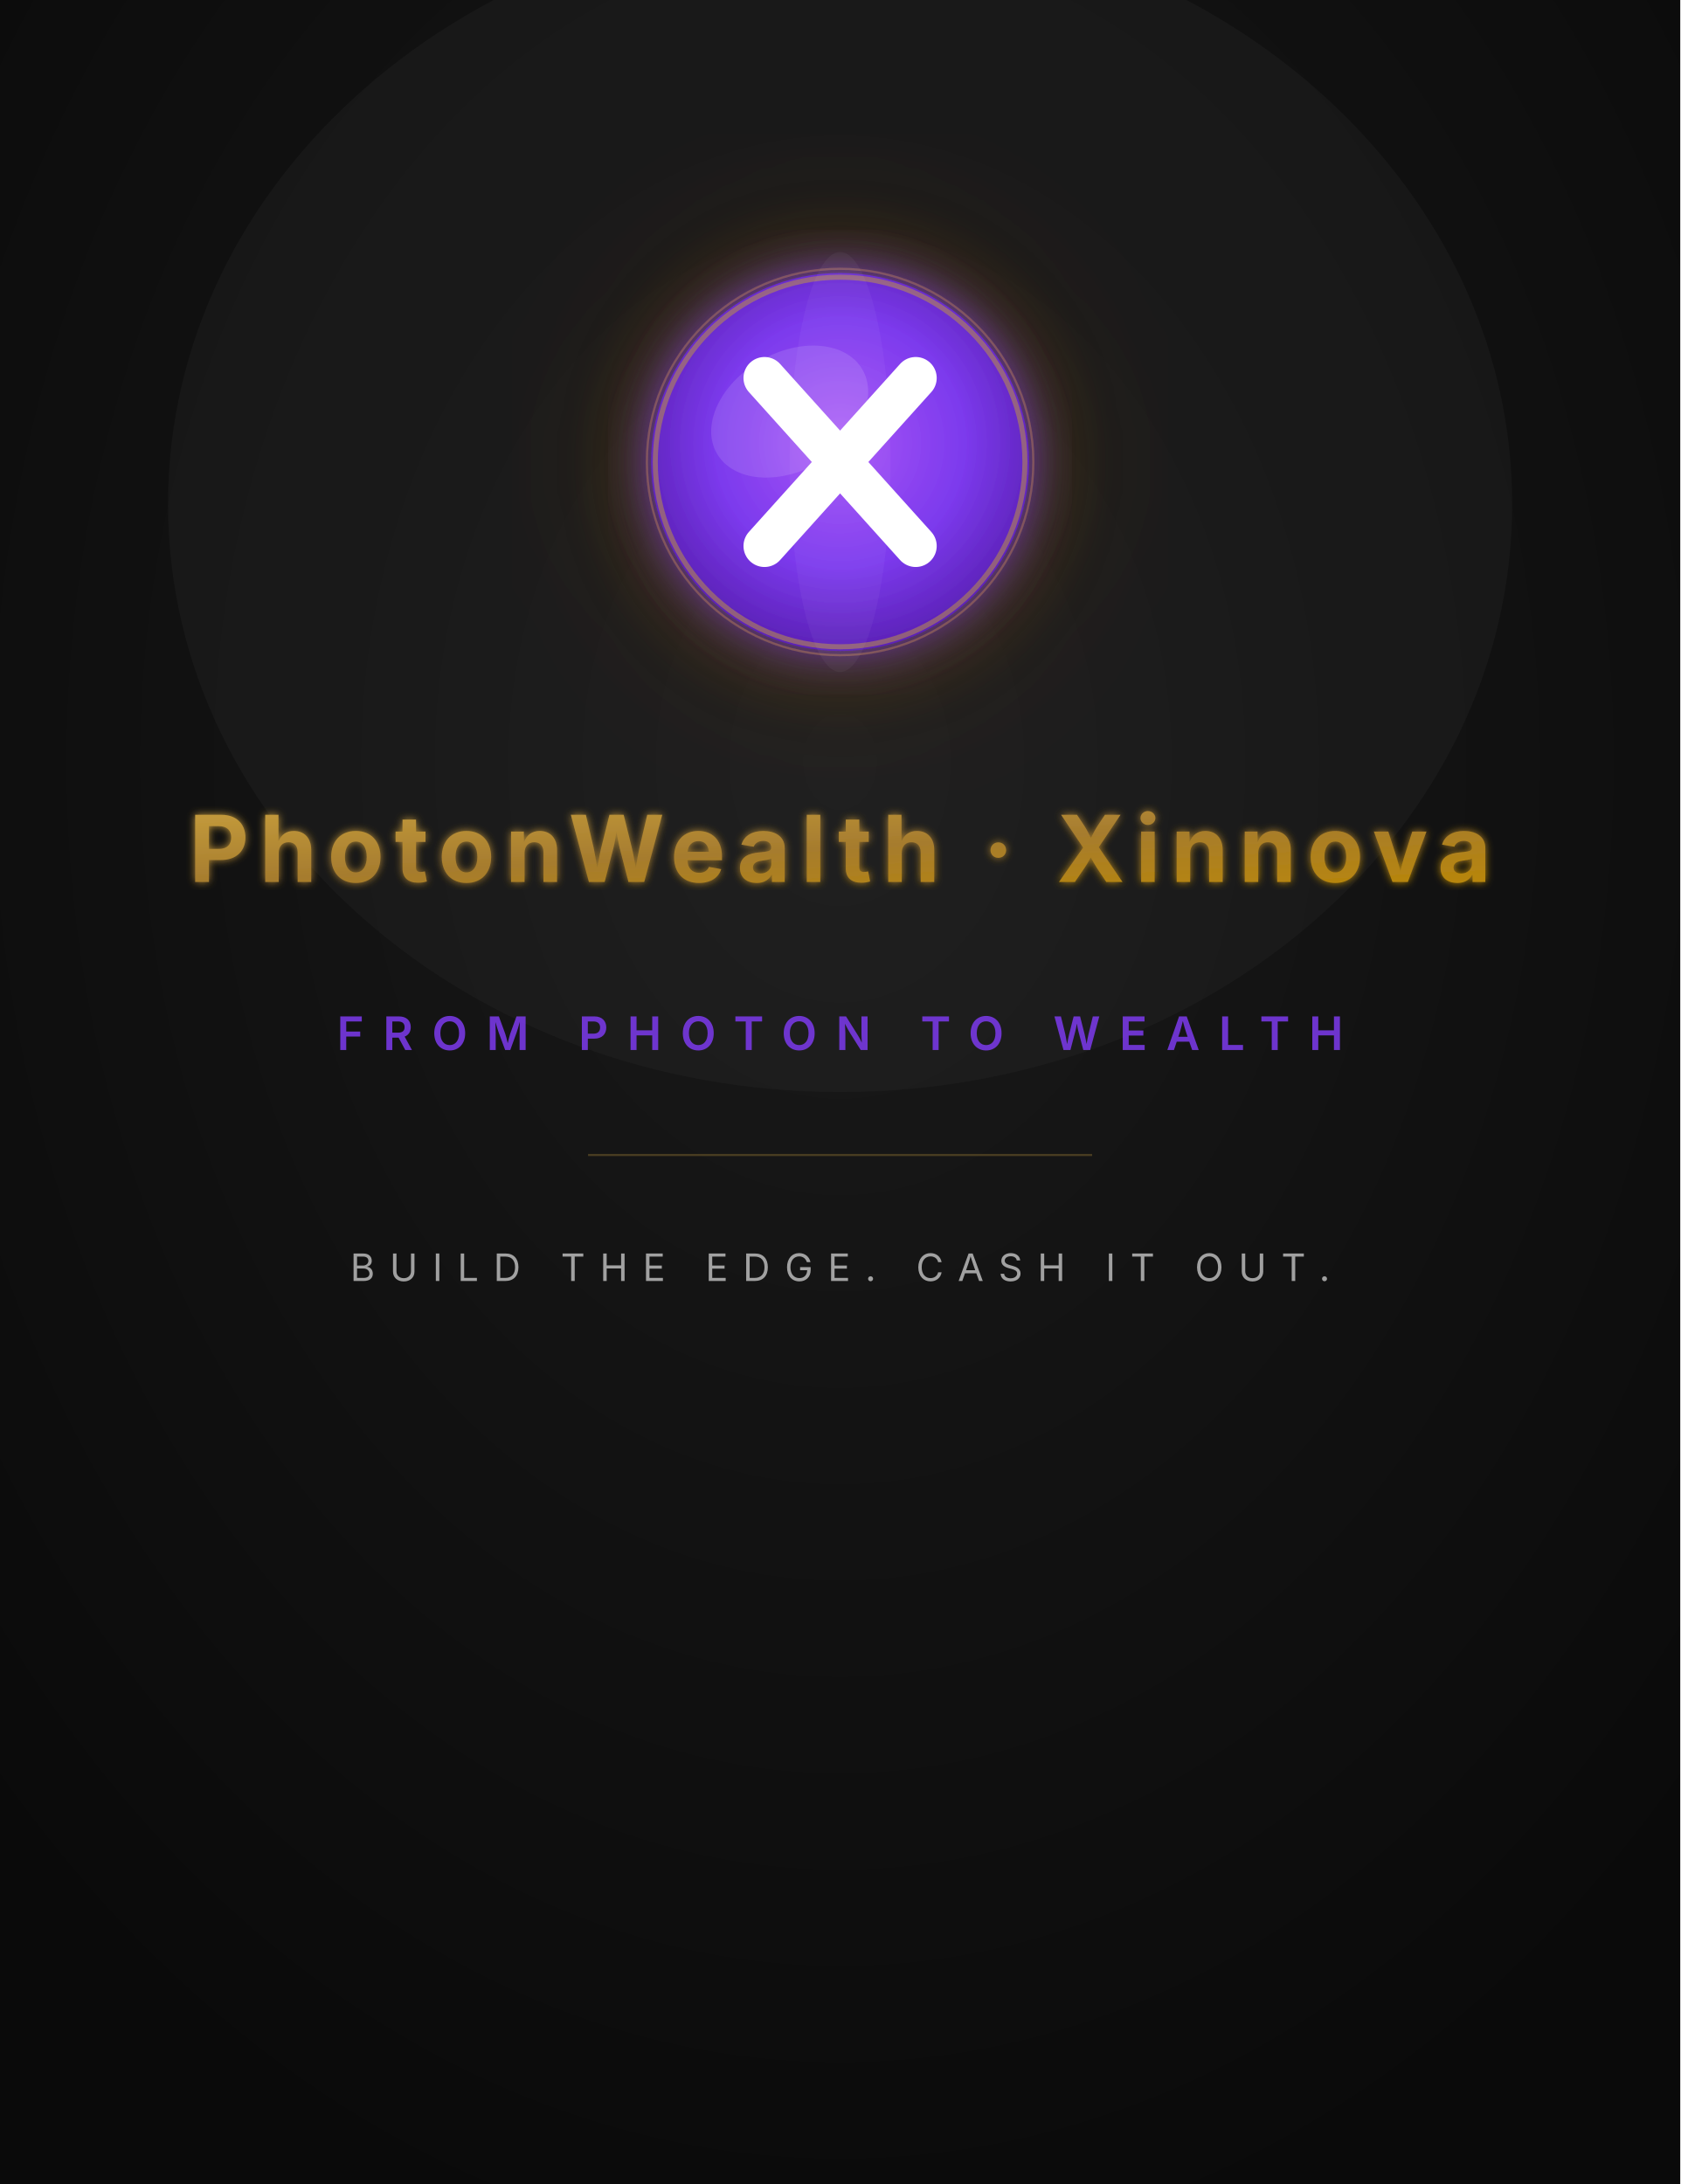
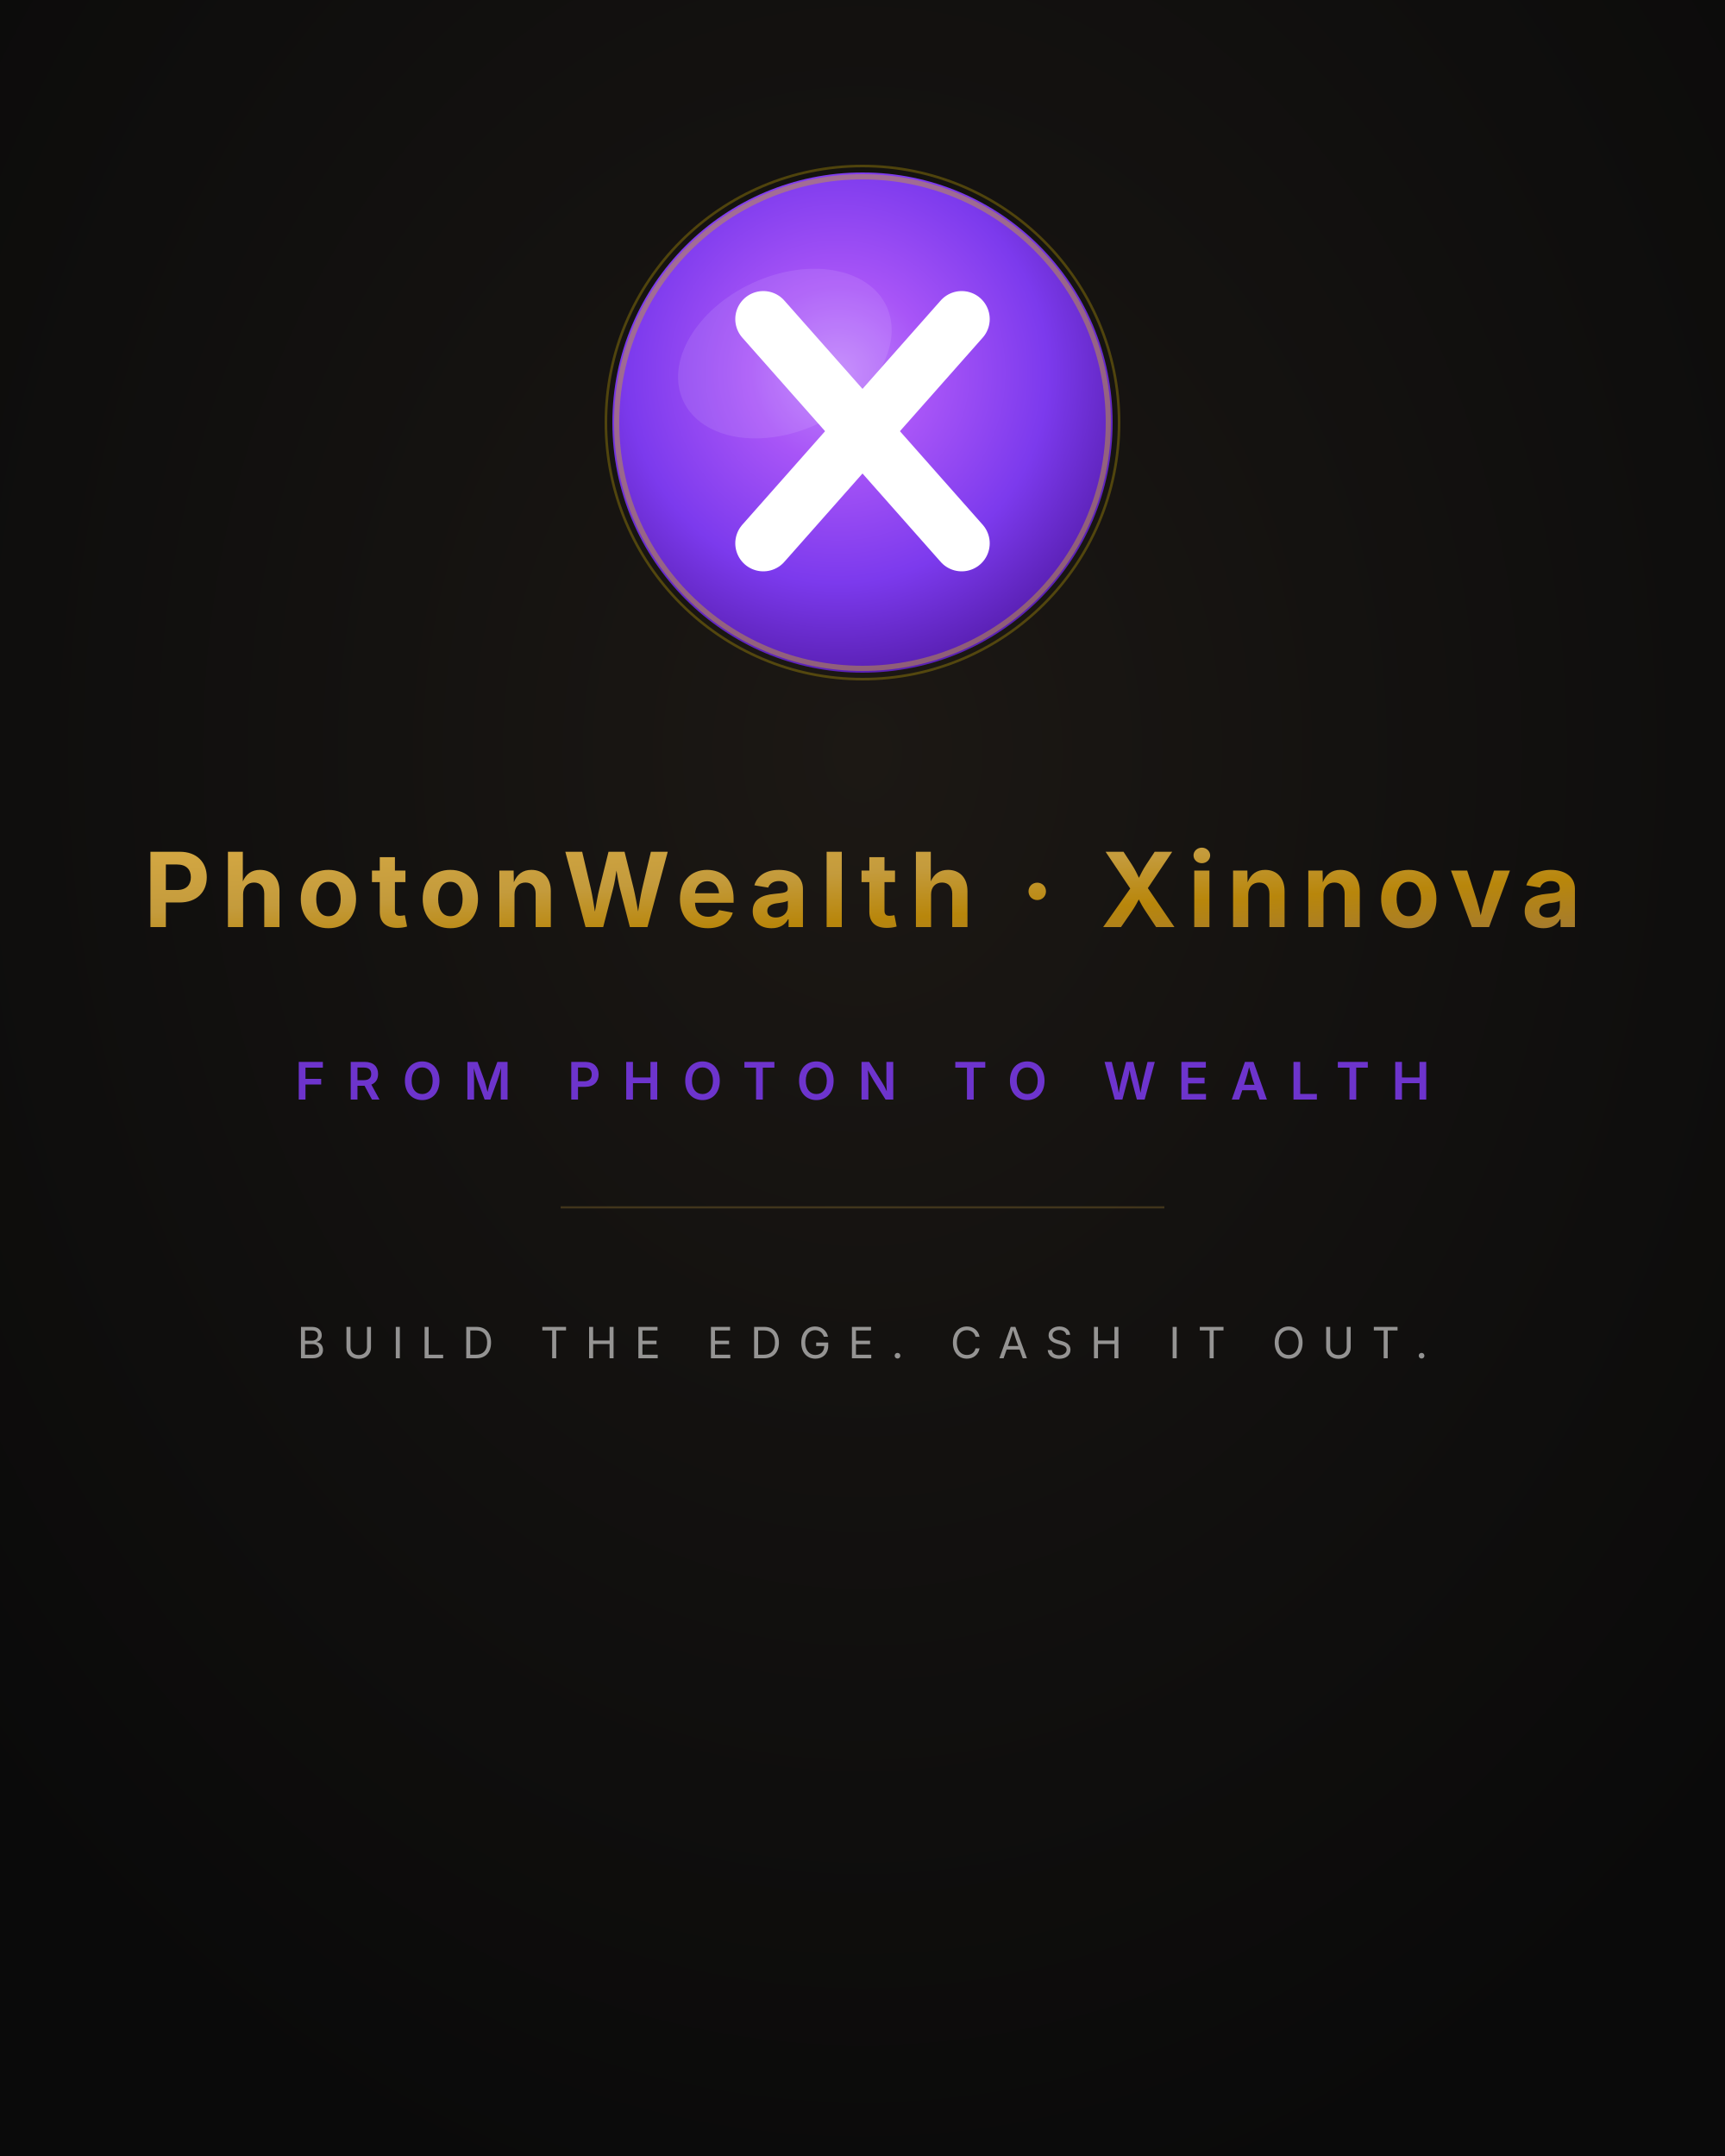
- <svg xmlns="http://www.w3.org/2000/svg" viewBox="0 0 400 520" width="400" height="520">
+ <svg xmlns="http://www.w3.org/2000/svg" viewBox="0 0 400 500" width="400" height="500">
  <defs>
    <radialGradient id="bg-light" cx="50%" cy="35%" r="70%">
-       <stop offset="0%" style="stop-color:#1A1A1A;stop-opacity:1" />
+       <stop offset="0%" style="stop-color:#1C1814;stop-opacity:1" />
+       <stop offset="40%" style="stop-color:#141210;stop-opacity:1" />
      <stop offset="100%" style="stop-color:#0A0A0A;stop-opacity:1" />
    </radialGradient>
-     <radialGradient id="purple-badge" cx="50%" cy="45%" r="55%">
-       <stop offset="0%" style="stop-color:#A855F7;stop-opacity:1" />
-       <stop offset="60%" style="stop-color:#7C3AED;stop-opacity:1" />
+     <radialGradient id="purple-badge" cx="45%" cy="40%" r="60%">
+       <stop offset="0%" style="stop-color:#C084FC;stop-opacity:1" />
+       <stop offset="30%" style="stop-color:#A855F7;stop-opacity:1" />
+       <stop offset="70%" style="stop-color:#7C3AED;stop-opacity:1" />
      <stop offset="100%" style="stop-color:#5B21B6;stop-opacity:1" />
    </radialGradient>
-     <radialGradient id="amber-halo" cx="50%" cy="50%" r="50%">
-       <stop offset="0%" style="stop-color:#F59E0B;stop-opacity:0.35" />
-       <stop offset="40%" style="stop-color:#D97706;stop-opacity:0.15" />
-       <stop offset="100%" style="stop-color:#D97706;stop-opacity:0" />
-     </radialGradient>
    <linearGradient id="gold-text" x1="0%" y1="0%" x2="100%" y2="100%">
-       <stop offset="0%" style="stop-color:#C49B3C;stop-opacity:1" />
-       <stop offset="50%" style="stop-color:#A67C2E;stop-opacity:1" />
-       <stop offset="100%" style="stop-color:#B8860B;stop-opacity:1" />
+       <stop offset="0%" style="stop-color:#D4A843;stop-opacity:1" />
+       <stop offset="40%" style="stop-color:#C49B3C;stop-opacity:1" />
+       <stop offset="70%" style="stop-color:#B8860B;stop-opacity:1" />
+       <stop offset="100%" style="stop-color:#A67C2E;stop-opacity:1" />
    </linearGradient>
-     <filter id="halo-glow">
-       <feGaussianBlur stdDeviation="18" result="bigBlur" />
-       <feMerge>
-         <feMergeNode in="bigBlur" />
-         <feMergeNode in="SourceGraphic" />
-       </feMerge>
-     </filter>
-     <filter id="badge-glow">
-       <feGaussianBlur stdDeviation="6" result="blur" />
-       <feMerge>
-         <feMergeNode in="blur" />
-         <feMergeNode in="SourceGraphic" />
-       </feMerge>
-     </filter>
-     <filter id="gold-shimmer">
-       <feGaussianBlur stdDeviation="1" result="blur" />
-       <feMerge>
-         <feMergeNode in="blur" />
-         <feMergeNode in="SourceGraphic" />
-       </feMerge>
-     </filter>
  </defs>
-   <rect x="0" y="0" width="400" height="520" fill="url(#bg-light)" />
-   <ellipse cx="200" cy="120" rx="160" ry="140" fill="#FFFFFF" opacity="0.03" />
-   <g transform="translate(200, 110)" filter="url(#halo-glow)">
-     <circle cx="0" cy="0" r="65" fill="url(#amber-halo)" />
-   </g>
-   <g transform="translate(200, 110)" filter="url(#badge-glow)">
-     <circle cx="0" cy="0" r="45" fill="url(#purple-badge)" />
-     <ellipse cx="-12" cy="-12" rx="20" ry="14" fill="#FFFFFF" opacity="0.12" transform="rotate(-30, -12, -12)" />
-     <circle cx="0" cy="0" r="44" fill="none" stroke="#C49B3C" stroke-width="1.2" opacity="0.5" />
-     <circle cx="0" cy="0" r="46" fill="none" stroke="#F59E0B" stroke-width="0.5" opacity="0.25" />
-     <g transform="translate(0,0)">
-       <path d="M-18,-20 L18,20" stroke="#FFFFFF" stroke-width="10" stroke-linecap="round" />
-       <path d="M18,-20 L-18,20" stroke="#FFFFFF" stroke-width="10" stroke-linecap="round" />
+   <rect x="0" y="0" width="400" height="500" fill="url(#bg-light)" />
+   <g transform="translate(200, 98)">
+     <circle cx="0" cy="0" r="58" fill="url(#purple-badge)" />
+     <ellipse cx="-18" cy="-16" rx="26" ry="18" fill="#FFFFFF" opacity="0.1" transform="rotate(-25, -18, -16)" />
+     <circle cx="0" cy="0" r="57" fill="none" stroke="#C49B3C" stroke-width="1.2" opacity="0.5" />
+     <circle cx="0" cy="0" r="59.5" fill="none" stroke="#FFD700" stroke-width="0.6" opacity="0.25" />
+     <g transform="translate(0, 2)">
+       <path d="M-23,-26 L23,26" stroke="#FFFFFF" stroke-width="13" stroke-linecap="round" />
+       <path d="M23,-26 L-23,26" stroke="#FFFFFF" stroke-width="13" stroke-linecap="round" />
    </g>
  </g>
-   <ellipse cx="200" cy="110" rx="12" ry="50" fill="#FFFFFF" opacity="0.04" />
-   <text x="200" y="210" text-anchor="middle" font-family="'Inter','Helvetica Neue',Arial,sans-serif" font-size="22" font-weight="700" letter-spacing="2.5" fill="url(#gold-text)" filter="url(#gold-shimmer)">PhotonWealth · Xinnova</text>
-   <text x="200" y="250" text-anchor="middle" font-family="'Inter','Helvetica Neue',Arial,sans-serif" font-size="11" font-weight="600" letter-spacing="4.5" fill="#7C3AED" opacity="0.85">FROM PHOTON TO WEALTH</text>
-   <line x1="140" y1="275" x2="260" y2="275" stroke="#C49B3C" stroke-width="0.5" opacity="0.3" />
-   <text x="200" y="305" text-anchor="middle" font-family="'Inter','Helvetica Neue',Arial,sans-serif" font-size="9" font-weight="400" letter-spacing="3.5" fill="#FFFFFF" opacity="0.6">BUILD THE EDGE. CASH IT OUT.</text>
+   <text x="200" y="215" text-anchor="middle" font-family="'Inter','Helvetica Neue',Arial,sans-serif" font-size="24" font-weight="700" letter-spacing="2.5" fill="url(#gold-text)">PhotonWealth · Xinnova</text>
+   <text x="200" y="255" text-anchor="middle" font-family="'Inter','Helvetica Neue',Arial,sans-serif" font-size="12" font-weight="600" letter-spacing="5" fill="#7C3AED" opacity="0.85">FROM PHOTON TO WEALTH</text>
+   <line x1="130" y1="280" x2="270" y2="280" stroke="#C49B3C" stroke-width="0.5" opacity="0.25" />
+   <text x="200" y="315" text-anchor="middle" font-family="'Inter','Helvetica Neue',Arial,sans-serif" font-size="10" font-weight="400" letter-spacing="4" fill="#FFFFFF" opacity="0.55">BUILD THE EDGE. CASH IT OUT.</text>
</svg>
